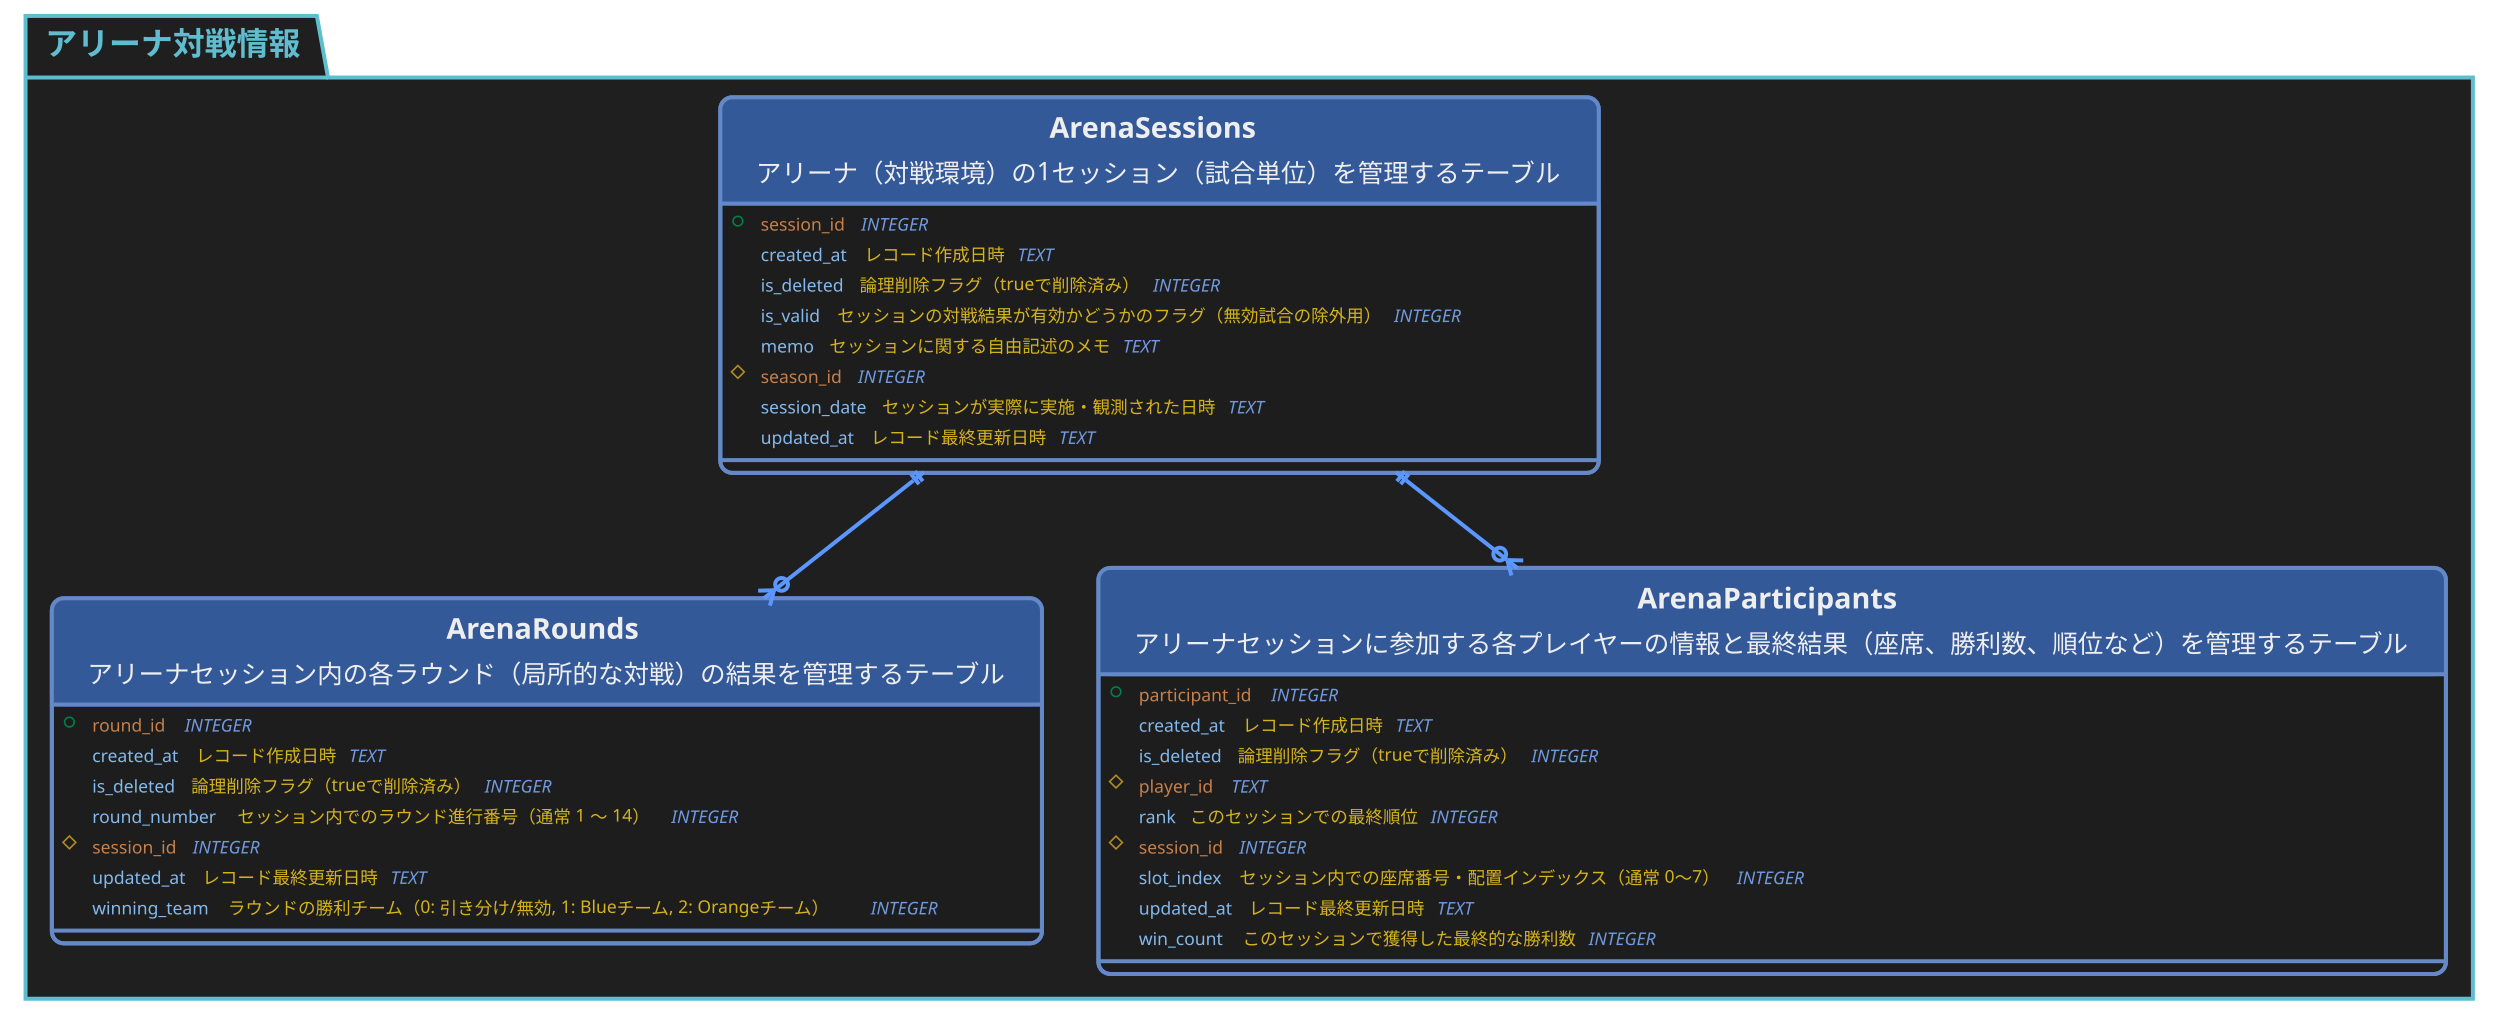
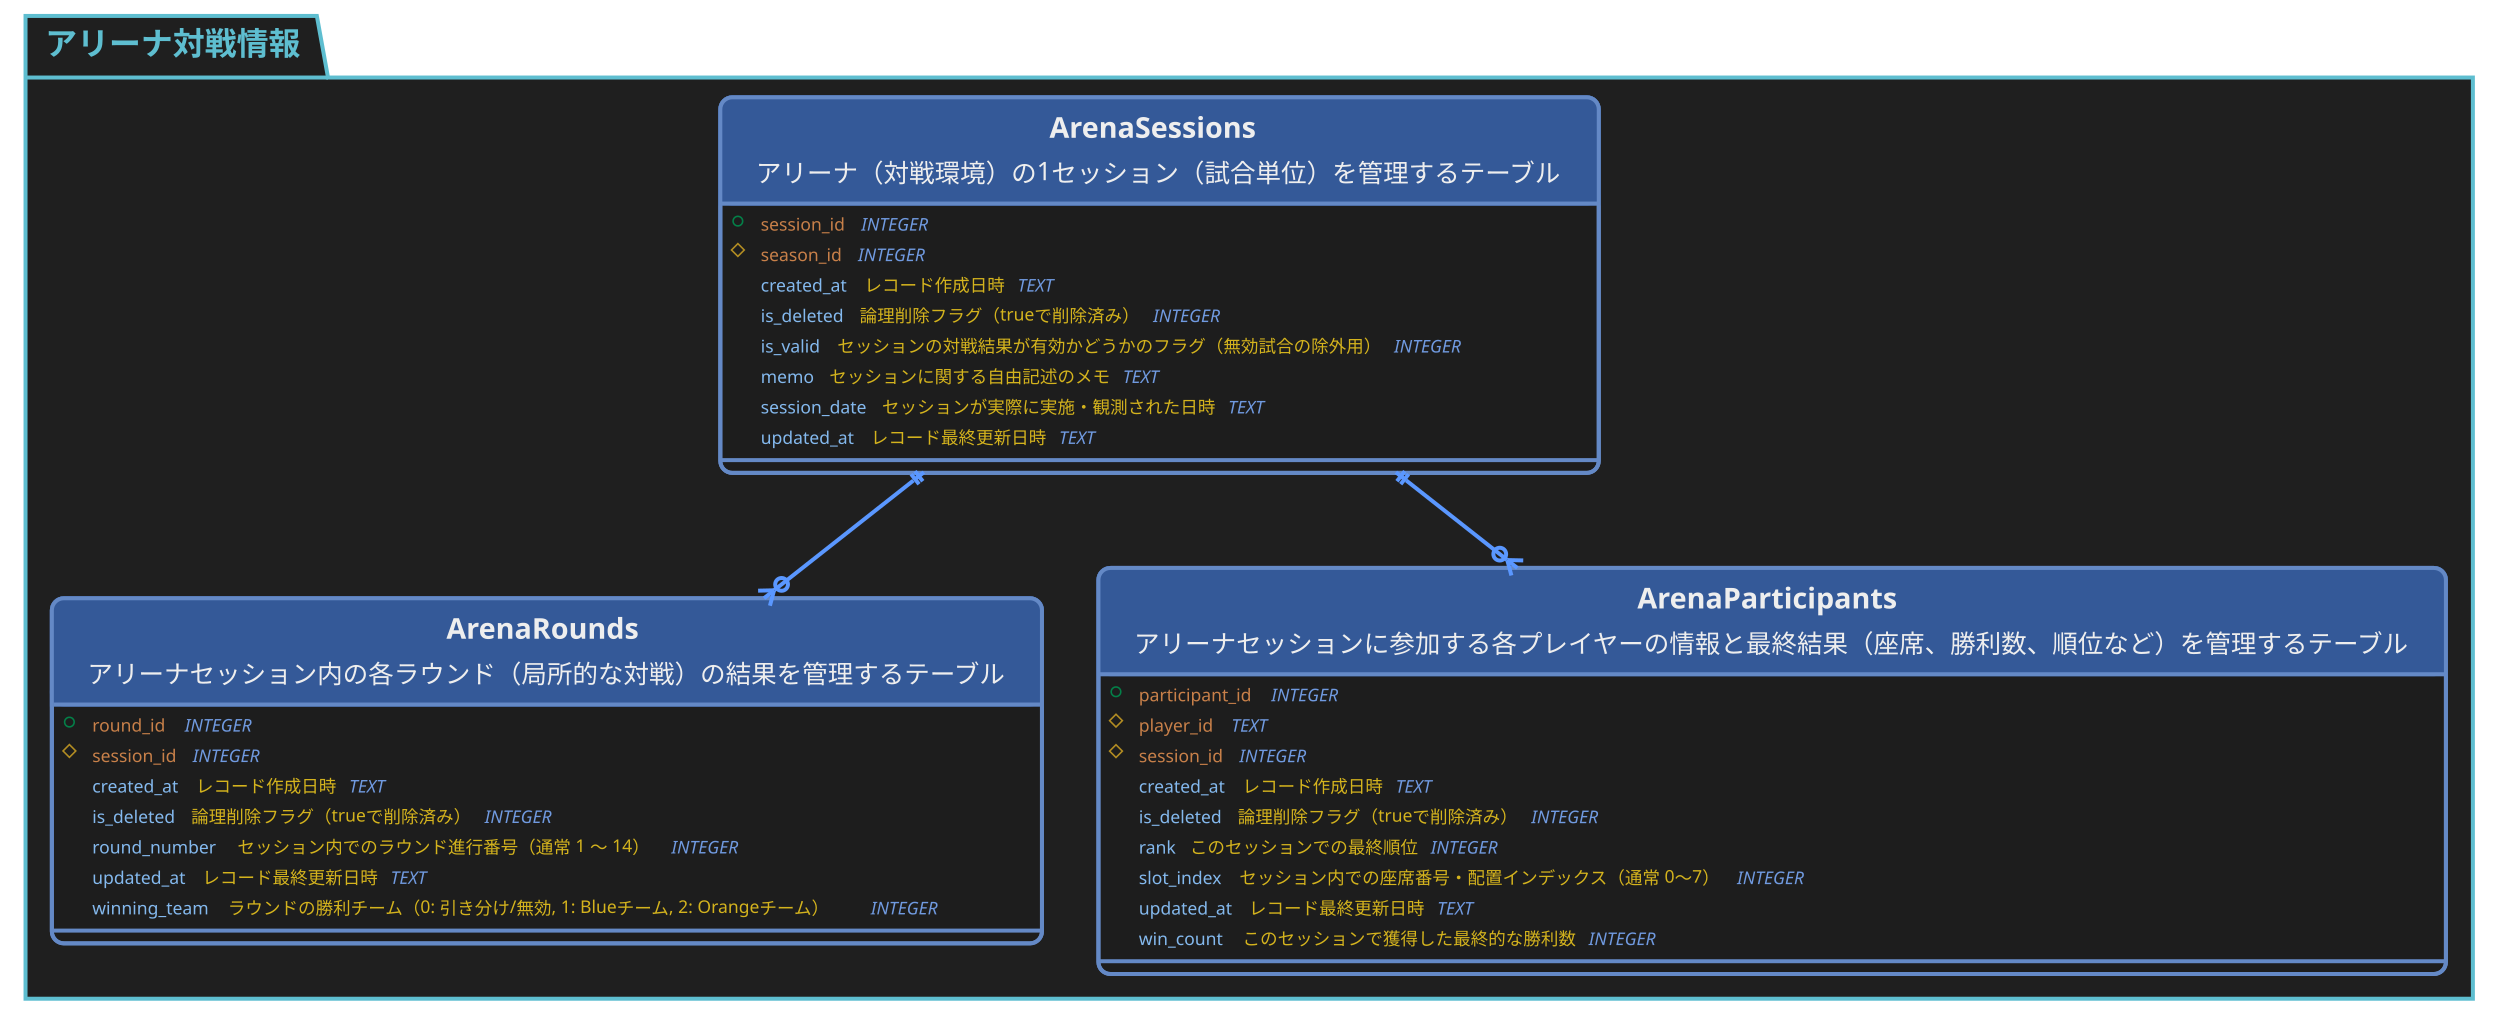
<svg xmlns="http://www.w3.org/2000/svg" contentScriptType="application/ecmascript" contentStyleType="text/css" height="632px" preserveAspectRatio="none" style="width:1567px;height:632px;background:#222222;" version="1.1" viewBox="0 0 1567 632" width="1567px" zoomAndPan="magnify">
  <defs />
  <g>
    <polygon fill="#1F1F1F" points="16,9.999,198.6,9.999,205.6,48.599,1550,48.599,1550,625.999,16,625.999,16,9.999" style="stroke:#5EBED0;stroke-width:2.5;" />
    <line style="stroke:#5EBED0;stroke-width:2.5;" x1="16" x2="205.6" y1="48.599" y2="48.599" />
    <text fill="#5EBED0" font-family="Meiryo" font-size="20" font-weight="bold" lengthAdjust="spacing" textLength="160" x="28.3" y="34.5">アリーナ対戦情報</text>
    <rect codeLine="33" fill="#1D1D1D" height="235.4" id="ArenaSessions" rx="7.5" ry="7.5" style="stroke:#6489C6;stroke-width:2.5;" width="550.6" x="451.5" y="60.999" />
    <rect fill="#345998" height="66.6" rx="7.5" ry="7.5" style="stroke:#345998;stroke-width:2.5;" width="550.6" x="451.5" y="60.999" />
    <rect fill="#345998" height="7.5" style="stroke:#345998;stroke-width:2.5;" width="550.6" x="451.5" y="120.099" />
    <rect codeLine="33" fill="none" height="235.4" id="ArenaSessions" rx="7.5" ry="7.5" style="stroke:#6489C6;stroke-width:2.5;" width="550.6" x="451.5" y="60.999" />
    <text fill="#000000" font-family="Meiryo" font-size="18" lengthAdjust="spacing" textLength="0" x="657.8" y="86.38" />
    <text fill="#EEEEEE" font-family="Meiryo" font-size="18" font-weight="bold" lengthAdjust="spacing" textLength="138" x="657.8" y="86.38">ArenaSessions</text>
    <text fill="#000000" font-family="Meiryo" font-size="18" lengthAdjust="spacing" textLength="0" x="813.8" y="86.38" />
    <text fill="#000000" font-family="Meiryo" font-size="18" lengthAdjust="spacing" textLength="0" x="473.8" y="113.38" />
    <text fill="#EEEEEE" font-family="Meiryo" font-size="16" lengthAdjust="spacing" textLength="506" x="473.8" y="114.26">アリーナ（対戦環境）の1セッション（試合単位）を管理するテーブル</text>
    <text fill="#000000" font-family="Meiryo" font-size="18" lengthAdjust="spacing" textLength="0" x="997.8" y="113.38" />
    <line style="stroke:#6489C6;stroke-width:2.5;" x1="452.5" x2="1001.1" y1="127.599" y2="127.599" />
    <ellipse cx="462.5" cy="138.599" rx="3" ry="3" style="stroke:#038048;stroke-width:1.0;fill:none;" />
    <text fill="#C88049" font-family="Meiryo" font-size="11" lengthAdjust="spacing" textLength="55" x="476.8" y="144.56">session_id</text>
    <text fill="#709AE0" font-family="Meiryo" font-size="11" font-style="italic" lengthAdjust="spacing" textLength="49" x="539.8" y="144.56">INTEGER</text>
-     <text fill="#84B9EE" font-family="Meiryo" font-size="11" lengthAdjust="spacing" textLength="57" x="476.8" y="163.66">created_at</text>
-     <text fill="#D4B31D" font-family="Meiryo" font-size="11" lengthAdjust="spacing" textLength="88" x="541.8" y="163.66">レコード作成日時</text>
-     <text fill="#709AE0" font-family="Meiryo" font-size="11" font-style="italic" lengthAdjust="spacing" textLength="28" x="637.8" y="163.66">TEXT</text>
-     <text fill="#84B9EE" font-family="Meiryo" font-size="11" lengthAdjust="spacing" textLength="54" x="476.8" y="182.76">is_deleted</text>
-     <text fill="#D4B31D" font-family="Meiryo" font-size="11" lengthAdjust="spacing" textLength="176" x="538.8" y="182.76">論理削除フラグ（trueで削除済み）</text>
-     <text fill="#709AE0" font-family="Meiryo" font-size="11" font-style="italic" lengthAdjust="spacing" textLength="49" x="722.8" y="182.76">INTEGER</text>
-     <text fill="#84B9EE" font-family="Meiryo" font-size="11" lengthAdjust="spacing" textLength="40" x="476.8" y="201.859">is_valid</text>
-     <text fill="#D4B31D" font-family="Meiryo" font-size="11" lengthAdjust="spacing" textLength="341" x="524.8" y="201.859">セッションの対戦結果が有効かどうかのフラグ（無効試合の除外用）</text>
-     <text fill="#709AE0" font-family="Meiryo" font-size="11" font-style="italic" lengthAdjust="spacing" textLength="49" x="873.8" y="201.859">INTEGER</text>
-     <text fill="#84B9EE" font-family="Meiryo" font-size="11" lengthAdjust="spacing" textLength="35" x="476.8" y="220.959">memo</text>
-     <text fill="#D4B31D" font-family="Meiryo" font-size="11" lengthAdjust="spacing" textLength="176" x="519.8" y="220.959">セッションに関する自由記述のメモ</text>
-     <text fill="#709AE0" font-family="Meiryo" font-size="11" font-style="italic" lengthAdjust="spacing" textLength="28" x="703.8" y="220.959">TEXT</text>
-     <polygon fill="none" points="462.5,229.099,466.5,233.099,462.5,237.099,458.5,233.099" style="stroke:#B38D22;stroke-width:1.0;" />
-     <text fill="#C88049" font-family="Meiryo" font-size="11" lengthAdjust="spacing" textLength="53" x="476.8" y="240.06">season_id</text>
-     <text fill="#709AE0" font-family="Meiryo" font-size="11" font-style="italic" lengthAdjust="spacing" textLength="49" x="537.8" y="240.06">INTEGER</text>
+     <polygon fill="none" points="462.5,152.699,466.5,156.699,462.5,160.699,458.5,156.699" style="stroke:#B38D22;stroke-width:1.0;" />
+     <text fill="#C88049" font-family="Meiryo" font-size="11" lengthAdjust="spacing" textLength="53" x="476.8" y="163.66">season_id</text>
+     <text fill="#709AE0" font-family="Meiryo" font-size="11" font-style="italic" lengthAdjust="spacing" textLength="49" x="537.8" y="163.66">INTEGER</text>
+     <text fill="#84B9EE" font-family="Meiryo" font-size="11" lengthAdjust="spacing" textLength="57" x="476.8" y="182.76">created_at</text>
+     <text fill="#D4B31D" font-family="Meiryo" font-size="11" lengthAdjust="spacing" textLength="88" x="541.8" y="182.76">レコード作成日時</text>
+     <text fill="#709AE0" font-family="Meiryo" font-size="11" font-style="italic" lengthAdjust="spacing" textLength="28" x="637.8" y="182.76">TEXT</text>
+     <text fill="#84B9EE" font-family="Meiryo" font-size="11" lengthAdjust="spacing" textLength="54" x="476.8" y="201.859">is_deleted</text>
+     <text fill="#D4B31D" font-family="Meiryo" font-size="11" lengthAdjust="spacing" textLength="176" x="538.8" y="201.859">論理削除フラグ（trueで削除済み）</text>
+     <text fill="#709AE0" font-family="Meiryo" font-size="11" font-style="italic" lengthAdjust="spacing" textLength="49" x="722.8" y="201.859">INTEGER</text>
+     <text fill="#84B9EE" font-family="Meiryo" font-size="11" lengthAdjust="spacing" textLength="40" x="476.8" y="220.959">is_valid</text>
+     <text fill="#D4B31D" font-family="Meiryo" font-size="11" lengthAdjust="spacing" textLength="341" x="524.8" y="220.959">セッションの対戦結果が有効かどうかのフラグ（無効試合の除外用）</text>
+     <text fill="#709AE0" font-family="Meiryo" font-size="11" font-style="italic" lengthAdjust="spacing" textLength="49" x="873.8" y="220.959">INTEGER</text>
+     <text fill="#84B9EE" font-family="Meiryo" font-size="11" lengthAdjust="spacing" textLength="35" x="476.8" y="240.06">memo</text>
+     <text fill="#D4B31D" font-family="Meiryo" font-size="11" lengthAdjust="spacing" textLength="176" x="519.8" y="240.06">セッションに関する自由記述のメモ</text>
+     <text fill="#709AE0" font-family="Meiryo" font-size="11" font-style="italic" lengthAdjust="spacing" textLength="28" x="703.8" y="240.06">TEXT</text>
    <text fill="#84B9EE" font-family="Meiryo" font-size="11" lengthAdjust="spacing" textLength="68" x="476.8" y="259.159">session_date</text>
    <text fill="#D4B31D" font-family="Meiryo" font-size="11" lengthAdjust="spacing" textLength="209" x="552.8" y="259.159">セッションが実際に実施・観測された日時</text>
    <text fill="#709AE0" font-family="Meiryo" font-size="11" font-style="italic" lengthAdjust="spacing" textLength="28" x="769.8" y="259.159">TEXT</text>
    <text fill="#84B9EE" font-family="Meiryo" font-size="11" lengthAdjust="spacing" textLength="61" x="476.8" y="278.26">updated_at</text>
    <text fill="#D4B31D" font-family="Meiryo" font-size="11" lengthAdjust="spacing" textLength="110" x="545.8" y="278.26">レコード最終更新日時</text>
    <text fill="#709AE0" font-family="Meiryo" font-size="11" font-style="italic" lengthAdjust="spacing" textLength="28" x="663.8" y="278.26">TEXT</text>
    <line style="stroke:#6489C6;stroke-width:2.5;" x1="452.5" x2="1001.1" y1="288.399" y2="288.399" />
    <rect codeLine="33" fill="#1D1D1D" height="216.3" id="ArenaRounds" rx="7.5" ry="7.5" style="stroke:#6489C6;stroke-width:2.5;" width="620.6" x="32.5" y="374.999" />
    <rect fill="#345998" height="66.6" rx="7.5" ry="7.5" style="stroke:#345998;stroke-width:2.5;" width="620.6" x="32.5" y="374.999" />
    <rect fill="#345998" height="7.5" style="stroke:#345998;stroke-width:2.5;" width="620.6" x="32.5" y="434.099" />
    <rect codeLine="33" fill="none" height="216.3" id="ArenaRounds" rx="7.5" ry="7.5" style="stroke:#6489C6;stroke-width:2.5;" width="620.6" x="32.5" y="374.999" />
    <text fill="#000000" font-family="Meiryo" font-size="18" lengthAdjust="spacing" textLength="0" x="279.8" y="400.38" />
    <text fill="#EEEEEE" font-family="Meiryo" font-size="18" font-weight="bold" lengthAdjust="spacing" textLength="126" x="279.8" y="400.38">ArenaRounds</text>
    <text fill="#000000" font-family="Meiryo" font-size="18" lengthAdjust="spacing" textLength="0" x="423.8" y="400.38" />
    <text fill="#000000" font-family="Meiryo" font-size="18" lengthAdjust="spacing" textLength="0" x="54.8" y="427.38" />
    <text fill="#EEEEEE" font-family="Meiryo" font-size="16" lengthAdjust="spacing" textLength="576" x="54.8" y="428.26">アリーナセッション内の各ラウンド（局所的な対戦）の結果を管理するテーブル</text>
    <text fill="#000000" font-family="Meiryo" font-size="18" lengthAdjust="spacing" textLength="0" x="648.8" y="427.38" />
    <line style="stroke:#6489C6;stroke-width:2.5;" x1="33.5" x2="652.1" y1="441.599" y2="441.599" />
    <ellipse cx="43.5" cy="452.599" rx="3" ry="3" style="stroke:#038048;stroke-width:1.0;fill:none;" />
    <text fill="#C88049" font-family="Meiryo" font-size="11" lengthAdjust="spacing" textLength="50" x="57.8" y="458.56">round_id</text>
    <text fill="#709AE0" font-family="Meiryo" font-size="11" font-style="italic" lengthAdjust="spacing" textLength="49" x="115.8" y="458.56">INTEGER</text>
-     <text fill="#84B9EE" font-family="Meiryo" font-size="11" lengthAdjust="spacing" textLength="57" x="57.8" y="477.659">created_at</text>
-     <text fill="#D4B31D" font-family="Meiryo" font-size="11" lengthAdjust="spacing" textLength="88" x="122.8" y="477.659">レコード作成日時</text>
-     <text fill="#709AE0" font-family="Meiryo" font-size="11" font-style="italic" lengthAdjust="spacing" textLength="28" x="218.8" y="477.659">TEXT</text>
-     <text fill="#84B9EE" font-family="Meiryo" font-size="11" lengthAdjust="spacing" textLength="54" x="57.8" y="496.76">is_deleted</text>
-     <text fill="#D4B31D" font-family="Meiryo" font-size="11" lengthAdjust="spacing" textLength="176" x="119.8" y="496.76">論理削除フラグ（trueで削除済み）</text>
-     <text fill="#709AE0" font-family="Meiryo" font-size="11" font-style="italic" lengthAdjust="spacing" textLength="49" x="303.8" y="496.76">INTEGER</text>
-     <text fill="#84B9EE" font-family="Meiryo" font-size="11" lengthAdjust="spacing" textLength="83" x="57.8" y="515.86">round_number</text>
-     <text fill="#D4B31D" font-family="Meiryo" font-size="11" lengthAdjust="spacing" textLength="264" x="148.8" y="515.86">セッション内でのラウンド進行番号（通常 1 〜 14）</text>
-     <text fill="#709AE0" font-family="Meiryo" font-size="11" font-style="italic" lengthAdjust="spacing" textLength="49" x="420.8" y="515.86">INTEGER</text>
-     <polygon fill="none" points="43.5,523.999,47.5,527.999,43.5,531.999,39.5,527.999" style="stroke:#B38D22;stroke-width:1.0;" />
-     <text fill="#C88049" font-family="Meiryo" font-size="11" lengthAdjust="spacing" textLength="55" x="57.8" y="534.96">session_id</text>
-     <text fill="#709AE0" font-family="Meiryo" font-size="11" font-style="italic" lengthAdjust="spacing" textLength="49" x="120.8" y="534.96">INTEGER</text>
+     <polygon fill="none" points="43.5,466.699,47.5,470.699,43.5,474.699,39.5,470.699" style="stroke:#B38D22;stroke-width:1.0;" />
+     <text fill="#C88049" font-family="Meiryo" font-size="11" lengthAdjust="spacing" textLength="55" x="57.8" y="477.659">session_id</text>
+     <text fill="#709AE0" font-family="Meiryo" font-size="11" font-style="italic" lengthAdjust="spacing" textLength="49" x="120.8" y="477.659">INTEGER</text>
+     <text fill="#84B9EE" font-family="Meiryo" font-size="11" lengthAdjust="spacing" textLength="57" x="57.8" y="496.76">created_at</text>
+     <text fill="#D4B31D" font-family="Meiryo" font-size="11" lengthAdjust="spacing" textLength="88" x="122.8" y="496.76">レコード作成日時</text>
+     <text fill="#709AE0" font-family="Meiryo" font-size="11" font-style="italic" lengthAdjust="spacing" textLength="28" x="218.8" y="496.76">TEXT</text>
+     <text fill="#84B9EE" font-family="Meiryo" font-size="11" lengthAdjust="spacing" textLength="54" x="57.8" y="515.86">is_deleted</text>
+     <text fill="#D4B31D" font-family="Meiryo" font-size="11" lengthAdjust="spacing" textLength="176" x="119.8" y="515.86">論理削除フラグ（trueで削除済み）</text>
+     <text fill="#709AE0" font-family="Meiryo" font-size="11" font-style="italic" lengthAdjust="spacing" textLength="49" x="303.8" y="515.86">INTEGER</text>
+     <text fill="#84B9EE" font-family="Meiryo" font-size="11" lengthAdjust="spacing" textLength="83" x="57.8" y="534.96">round_number</text>
+     <text fill="#D4B31D" font-family="Meiryo" font-size="11" lengthAdjust="spacing" textLength="264" x="148.8" y="534.96">セッション内でのラウンド進行番号（通常 1 〜 14）</text>
+     <text fill="#709AE0" font-family="Meiryo" font-size="11" font-style="italic" lengthAdjust="spacing" textLength="49" x="420.8" y="534.96">INTEGER</text>
    <text fill="#84B9EE" font-family="Meiryo" font-size="11" lengthAdjust="spacing" textLength="61" x="57.8" y="554.059">updated_at</text>
    <text fill="#D4B31D" font-family="Meiryo" font-size="11" lengthAdjust="spacing" textLength="110" x="126.8" y="554.059">レコード最終更新日時</text>
    <text fill="#709AE0" font-family="Meiryo" font-size="11" font-style="italic" lengthAdjust="spacing" textLength="28" x="244.8" y="554.059">TEXT</text>
    <text fill="#84B9EE" font-family="Meiryo" font-size="11" lengthAdjust="spacing" textLength="77" x="57.8" y="573.159">winning_team</text>
    <text fill="#D4B31D" font-family="Meiryo" font-size="11" lengthAdjust="spacing" textLength="395" x="142.8" y="573.159">ラウンドの勝利チーム（0: 引き分け/無効, 1: Blueチーム, 2: Orangeチーム）</text>
    <text fill="#709AE0" font-family="Meiryo" font-size="11" font-style="italic" lengthAdjust="spacing" textLength="49" x="545.8" y="573.159">INTEGER</text>
    <line style="stroke:#6489C6;stroke-width:2.5;" x1="33.5" x2="652.1" y1="583.299" y2="583.299" />
    <rect codeLine="33" fill="#1D1D1D" height="254.5" id="ArenaParticipants" rx="7.5" ry="7.5" style="stroke:#6489C6;stroke-width:2.5;" width="844.6" x="688.5" y="355.999" />
    <rect fill="#345998" height="66.6" rx="7.5" ry="7.5" style="stroke:#345998;stroke-width:2.5;" width="844.6" x="688.5" y="355.999" />
    <rect fill="#345998" height="7.5" style="stroke:#345998;stroke-width:2.5;" width="844.6" x="688.5" y="415.099" />
    <rect codeLine="33" fill="none" height="254.5" id="ArenaParticipants" rx="7.5" ry="7.5" style="stroke:#6489C6;stroke-width:2.5;" width="844.6" x="688.5" y="355.999" />
    <text fill="#000000" font-family="Meiryo" font-size="18" lengthAdjust="spacing" textLength="0" x="1026.3" y="381.38" />
    <text fill="#EEEEEE" font-family="Meiryo" font-size="18" font-weight="bold" lengthAdjust="spacing" textLength="169" x="1026.3" y="381.38">ArenaParticipants</text>
    <text fill="#000000" font-family="Meiryo" font-size="18" lengthAdjust="spacing" textLength="0" x="1213.3" y="381.38" />
    <text fill="#000000" font-family="Meiryo" font-size="18" lengthAdjust="spacing" textLength="0" x="710.8" y="408.38" />
    <text fill="#EEEEEE" font-family="Meiryo" font-size="16" lengthAdjust="spacing" textLength="800" x="710.8" y="409.26">アリーナセッションに参加する各プレイヤーの情報と最終結果（座席、勝利数、順位など）を管理するテーブル</text>
    <text fill="#000000" font-family="Meiryo" font-size="18" lengthAdjust="spacing" textLength="0" x="1528.8" y="408.38" />
    <line style="stroke:#6489C6;stroke-width:2.5;" x1="689.5" x2="1532.1" y1="422.599" y2="422.599" />
    <ellipse cx="699.5" cy="433.599" rx="3" ry="3" style="stroke:#038048;stroke-width:1.0;fill:none;" />
    <text fill="#C88049" font-family="Meiryo" font-size="11" lengthAdjust="spacing" textLength="75" x="713.8" y="439.56">participant_id</text>
    <text fill="#709AE0" font-family="Meiryo" font-size="11" font-style="italic" lengthAdjust="spacing" textLength="49" x="796.8" y="439.56">INTEGER</text>
-     <text fill="#84B9EE" font-family="Meiryo" font-size="11" lengthAdjust="spacing" textLength="57" x="713.8" y="458.659">created_at</text>
-     <text fill="#D4B31D" font-family="Meiryo" font-size="11" lengthAdjust="spacing" textLength="88" x="778.8" y="458.659">レコード作成日時</text>
-     <text fill="#709AE0" font-family="Meiryo" font-size="11" font-style="italic" lengthAdjust="spacing" textLength="28" x="874.8" y="458.659">TEXT</text>
-     <text fill="#84B9EE" font-family="Meiryo" font-size="11" lengthAdjust="spacing" textLength="54" x="713.8" y="477.76">is_deleted</text>
-     <text fill="#D4B31D" font-family="Meiryo" font-size="11" lengthAdjust="spacing" textLength="176" x="775.8" y="477.76">論理削除フラグ（trueで削除済み）</text>
-     <text fill="#709AE0" font-family="Meiryo" font-size="11" font-style="italic" lengthAdjust="spacing" textLength="49" x="959.8" y="477.76">INTEGER</text>
-     <polygon fill="none" points="699.5,485.899,703.5,489.899,699.5,493.899,695.5,489.899" style="stroke:#B38D22;stroke-width:1.0;" />
-     <text fill="#C88049" font-family="Meiryo" font-size="11" lengthAdjust="spacing" textLength="50" x="713.8" y="496.86">player_id</text>
-     <text fill="#709AE0" font-family="Meiryo" font-size="11" font-style="italic" lengthAdjust="spacing" textLength="28" x="771.8" y="496.86">TEXT</text>
-     <text fill="#84B9EE" font-family="Meiryo" font-size="11" lengthAdjust="spacing" textLength="24" x="713.8" y="515.96">rank</text>
-     <text fill="#D4B31D" font-family="Meiryo" font-size="11" lengthAdjust="spacing" textLength="143" x="745.8" y="515.96">このセッションでの最終順位</text>
-     <text fill="#709AE0" font-family="Meiryo" font-size="11" font-style="italic" lengthAdjust="spacing" textLength="49" x="896.8" y="515.96">INTEGER</text>
-     <polygon fill="none" points="699.5,524.099,703.5,528.099,699.5,532.099,695.5,528.099" style="stroke:#B38D22;stroke-width:1.0;" />
-     <text fill="#C88049" font-family="Meiryo" font-size="11" lengthAdjust="spacing" textLength="55" x="713.8" y="535.059">session_id</text>
-     <text fill="#709AE0" font-family="Meiryo" font-size="11" font-style="italic" lengthAdjust="spacing" textLength="49" x="776.8" y="535.059">INTEGER</text>
+     <polygon fill="none" points="699.5,447.699,703.5,451.699,699.5,455.699,695.5,451.699" style="stroke:#B38D22;stroke-width:1.0;" />
+     <text fill="#C88049" font-family="Meiryo" font-size="11" lengthAdjust="spacing" textLength="50" x="713.8" y="458.659">player_id</text>
+     <text fill="#709AE0" font-family="Meiryo" font-size="11" font-style="italic" lengthAdjust="spacing" textLength="28" x="771.8" y="458.659">TEXT</text>
+     <polygon fill="none" points="699.5,466.799,703.5,470.799,699.5,474.799,695.5,470.799" style="stroke:#B38D22;stroke-width:1.0;" />
+     <text fill="#C88049" font-family="Meiryo" font-size="11" lengthAdjust="spacing" textLength="55" x="713.8" y="477.76">session_id</text>
+     <text fill="#709AE0" font-family="Meiryo" font-size="11" font-style="italic" lengthAdjust="spacing" textLength="49" x="776.8" y="477.76">INTEGER</text>
+     <text fill="#84B9EE" font-family="Meiryo" font-size="11" lengthAdjust="spacing" textLength="57" x="713.8" y="496.86">created_at</text>
+     <text fill="#D4B31D" font-family="Meiryo" font-size="11" lengthAdjust="spacing" textLength="88" x="778.8" y="496.86">レコード作成日時</text>
+     <text fill="#709AE0" font-family="Meiryo" font-size="11" font-style="italic" lengthAdjust="spacing" textLength="28" x="874.8" y="496.86">TEXT</text>
+     <text fill="#84B9EE" font-family="Meiryo" font-size="11" lengthAdjust="spacing" textLength="54" x="713.8" y="515.96">is_deleted</text>
+     <text fill="#D4B31D" font-family="Meiryo" font-size="11" lengthAdjust="spacing" textLength="176" x="775.8" y="515.96">論理削除フラグ（trueで削除済み）</text>
+     <text fill="#709AE0" font-family="Meiryo" font-size="11" font-style="italic" lengthAdjust="spacing" textLength="49" x="959.8" y="515.96">INTEGER</text>
+     <text fill="#84B9EE" font-family="Meiryo" font-size="11" lengthAdjust="spacing" textLength="24" x="713.8" y="535.059">rank</text>
+     <text fill="#D4B31D" font-family="Meiryo" font-size="11" lengthAdjust="spacing" textLength="143" x="745.8" y="535.059">このセッションでの最終順位</text>
+     <text fill="#709AE0" font-family="Meiryo" font-size="11" font-style="italic" lengthAdjust="spacing" textLength="49" x="896.8" y="535.059">INTEGER</text>
    <text fill="#84B9EE" font-family="Meiryo" font-size="11" lengthAdjust="spacing" textLength="55" x="713.8" y="554.159">slot_index</text>
    <text fill="#D4B31D" font-family="Meiryo" font-size="11" lengthAdjust="spacing" textLength="304" x="776.8" y="554.159">セッション内での座席番号・配置インデックス（通常 0〜7）</text>
    <text fill="#709AE0" font-family="Meiryo" font-size="11" font-style="italic" lengthAdjust="spacing" textLength="49" x="1088.8" y="554.159">INTEGER</text>
    <text fill="#84B9EE" font-family="Meiryo" font-size="11" lengthAdjust="spacing" textLength="61" x="713.8" y="573.26">updated_at</text>
    <text fill="#D4B31D" font-family="Meiryo" font-size="11" lengthAdjust="spacing" textLength="110" x="782.8" y="573.26">レコード最終更新日時</text>
    <text fill="#709AE0" font-family="Meiryo" font-size="11" font-style="italic" lengthAdjust="spacing" textLength="28" x="900.8" y="573.26">TEXT</text>
    <text fill="#84B9EE" font-family="Meiryo" font-size="11" lengthAdjust="spacing" textLength="57" x="713.8" y="592.36">win_count</text>
    <text fill="#D4B31D" font-family="Meiryo" font-size="11" lengthAdjust="spacing" textLength="209" x="778.8" y="592.36">このセッションで獲得した最終的な勝利数</text>
    <text fill="#709AE0" font-family="Meiryo" font-size="11" font-style="italic" lengthAdjust="spacing" textLength="49" x="995.8" y="592.36">INTEGER</text>
    <line style="stroke:#6489C6;stroke-width:2.5;" x1="689.5" x2="1532.1" y1="602.499" y2="602.499" />
    <path codeLine="10" d="M572.5,301.209 C543.69,323.899 513.72,347.509 485.31,369.899 " fill="none" id="ArenaSessions-ArenaRounds" style="stroke:#5A97FF;stroke-width:2.5;" />
    <line style="stroke:#5A97FF;stroke-width:2.5;" x1="485.179" x2="482.599" y1="370.004" y2="379.665" />
    <line style="stroke:#5A97FF;stroke-width:2.5;" x1="485.179" x2="475.181" y1="370.004" y2="370.232" />
    <line style="stroke:#5A97FF;stroke-width:2.5;" x1="485.179" x2="478.89" y1="370.004" y2="374.949" />
    <ellipse cx="489.895" cy="366.295" rx="4" ry="4" style="stroke:#5A97FF;stroke-width:2.5;fill:none;" />
    <line style="stroke:#5A97FF;stroke-width:2.5;fill:none;" x1="573.463" x2="578.408" y1="295.347" y2="301.636" />
    <line style="stroke:#5A97FF;stroke-width:2.5;fill:none;" x1="571.105" x2="576.05" y1="297.202" y2="303.49" />
    <line style="stroke:#5A97FF;stroke-width:2.5;fill:none;" x1="572.791" x2="579.08" y1="300.964" y2="296.019" />
    <path codeLine="11" d="M881.36,301.099 C902.15,317.479 923.56,334.339 944.55,350.869 " fill="none" id="ArenaSessions-ArenaParticipants" style="stroke:#5A97FF;stroke-width:2.5;" />
    <line style="stroke:#5A97FF;stroke-width:2.5;" x1="944.761" x2="954.759" y1="351.044" y2="351.272" />
    <line style="stroke:#5A97FF;stroke-width:2.5;" x1="944.761" x2="947.341" y1="351.044" y2="360.705" />
    <line style="stroke:#5A97FF;stroke-width:2.5;" x1="944.761" x2="951.05" y1="351.044" y2="355.989" />
    <ellipse cx="940.045" cy="347.335" rx="4" ry="4" style="stroke:#5A97FF;stroke-width:2.5;fill:none;" />
    <line style="stroke:#5A97FF;stroke-width:2.5;fill:none;" x1="875.592" x2="880.537" y1="301.636" y2="295.347" />
    <line style="stroke:#5A97FF;stroke-width:2.5;fill:none;" x1="877.95" x2="882.895" y1="303.49" y2="297.202" />
    <line style="stroke:#5A97FF;stroke-width:2.5;fill:none;" x1="881.209" x2="874.92" y1="300.964" y2="296.019" />
  </g>
</svg>
